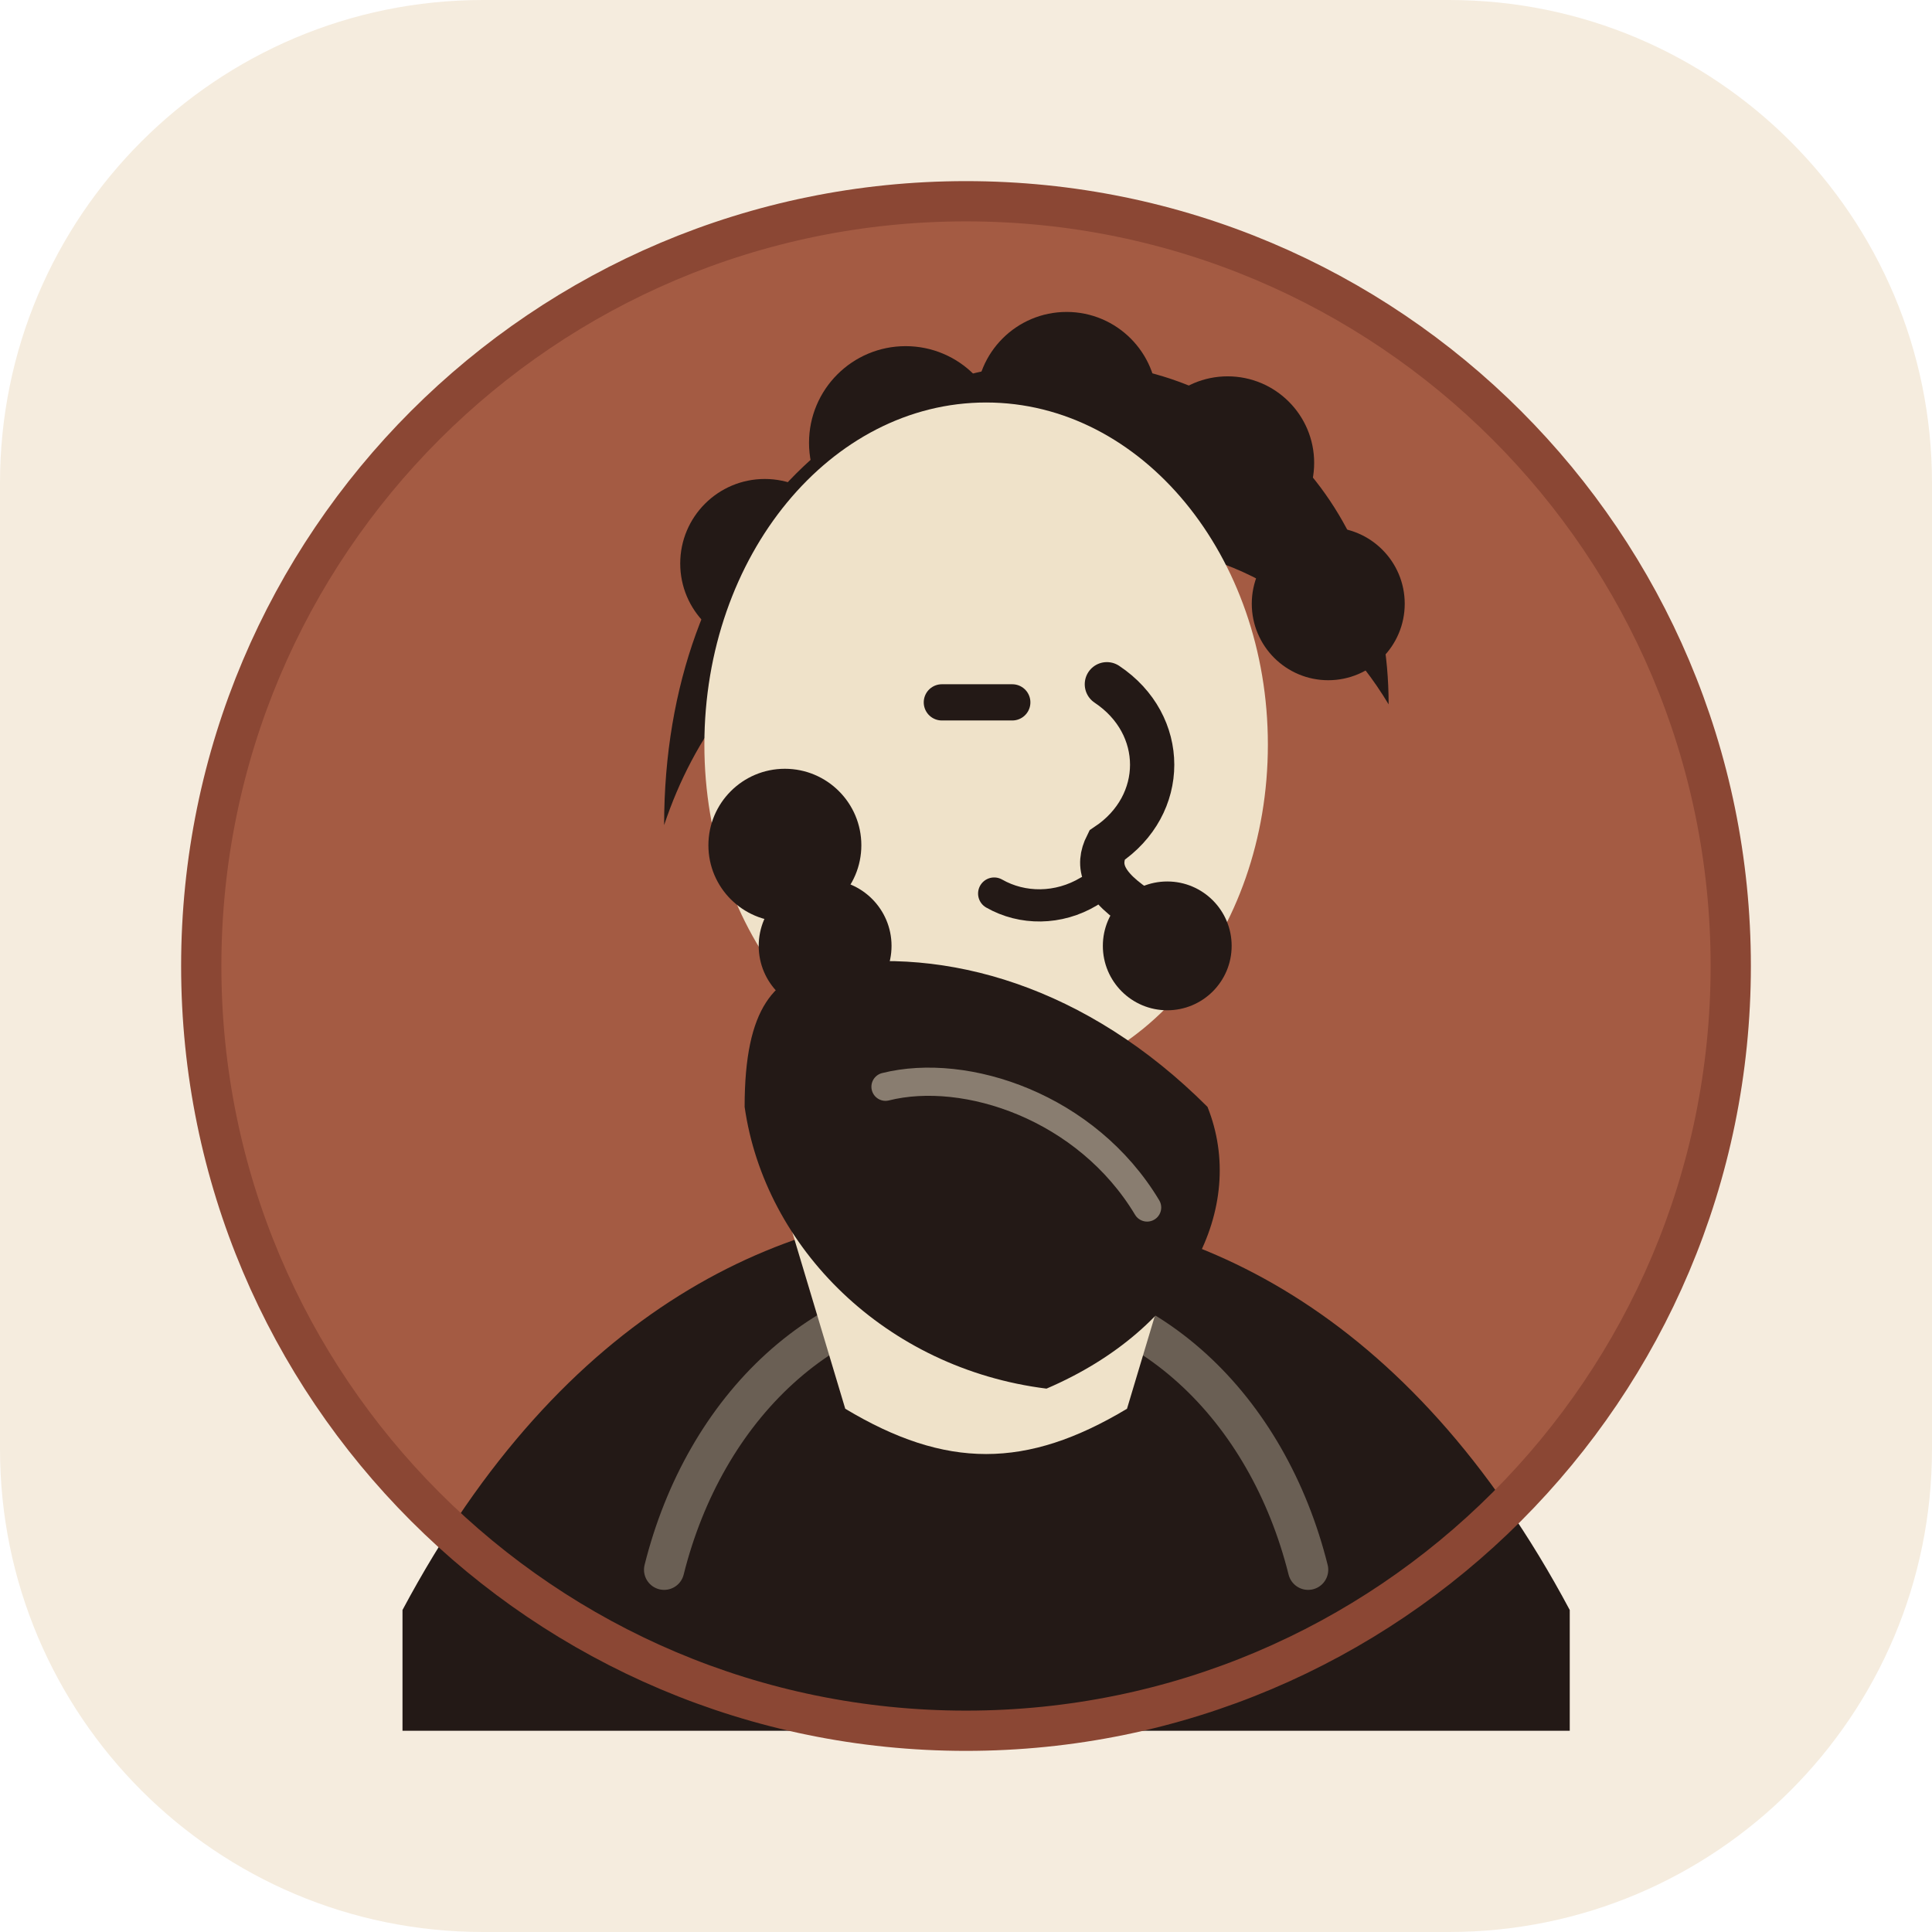
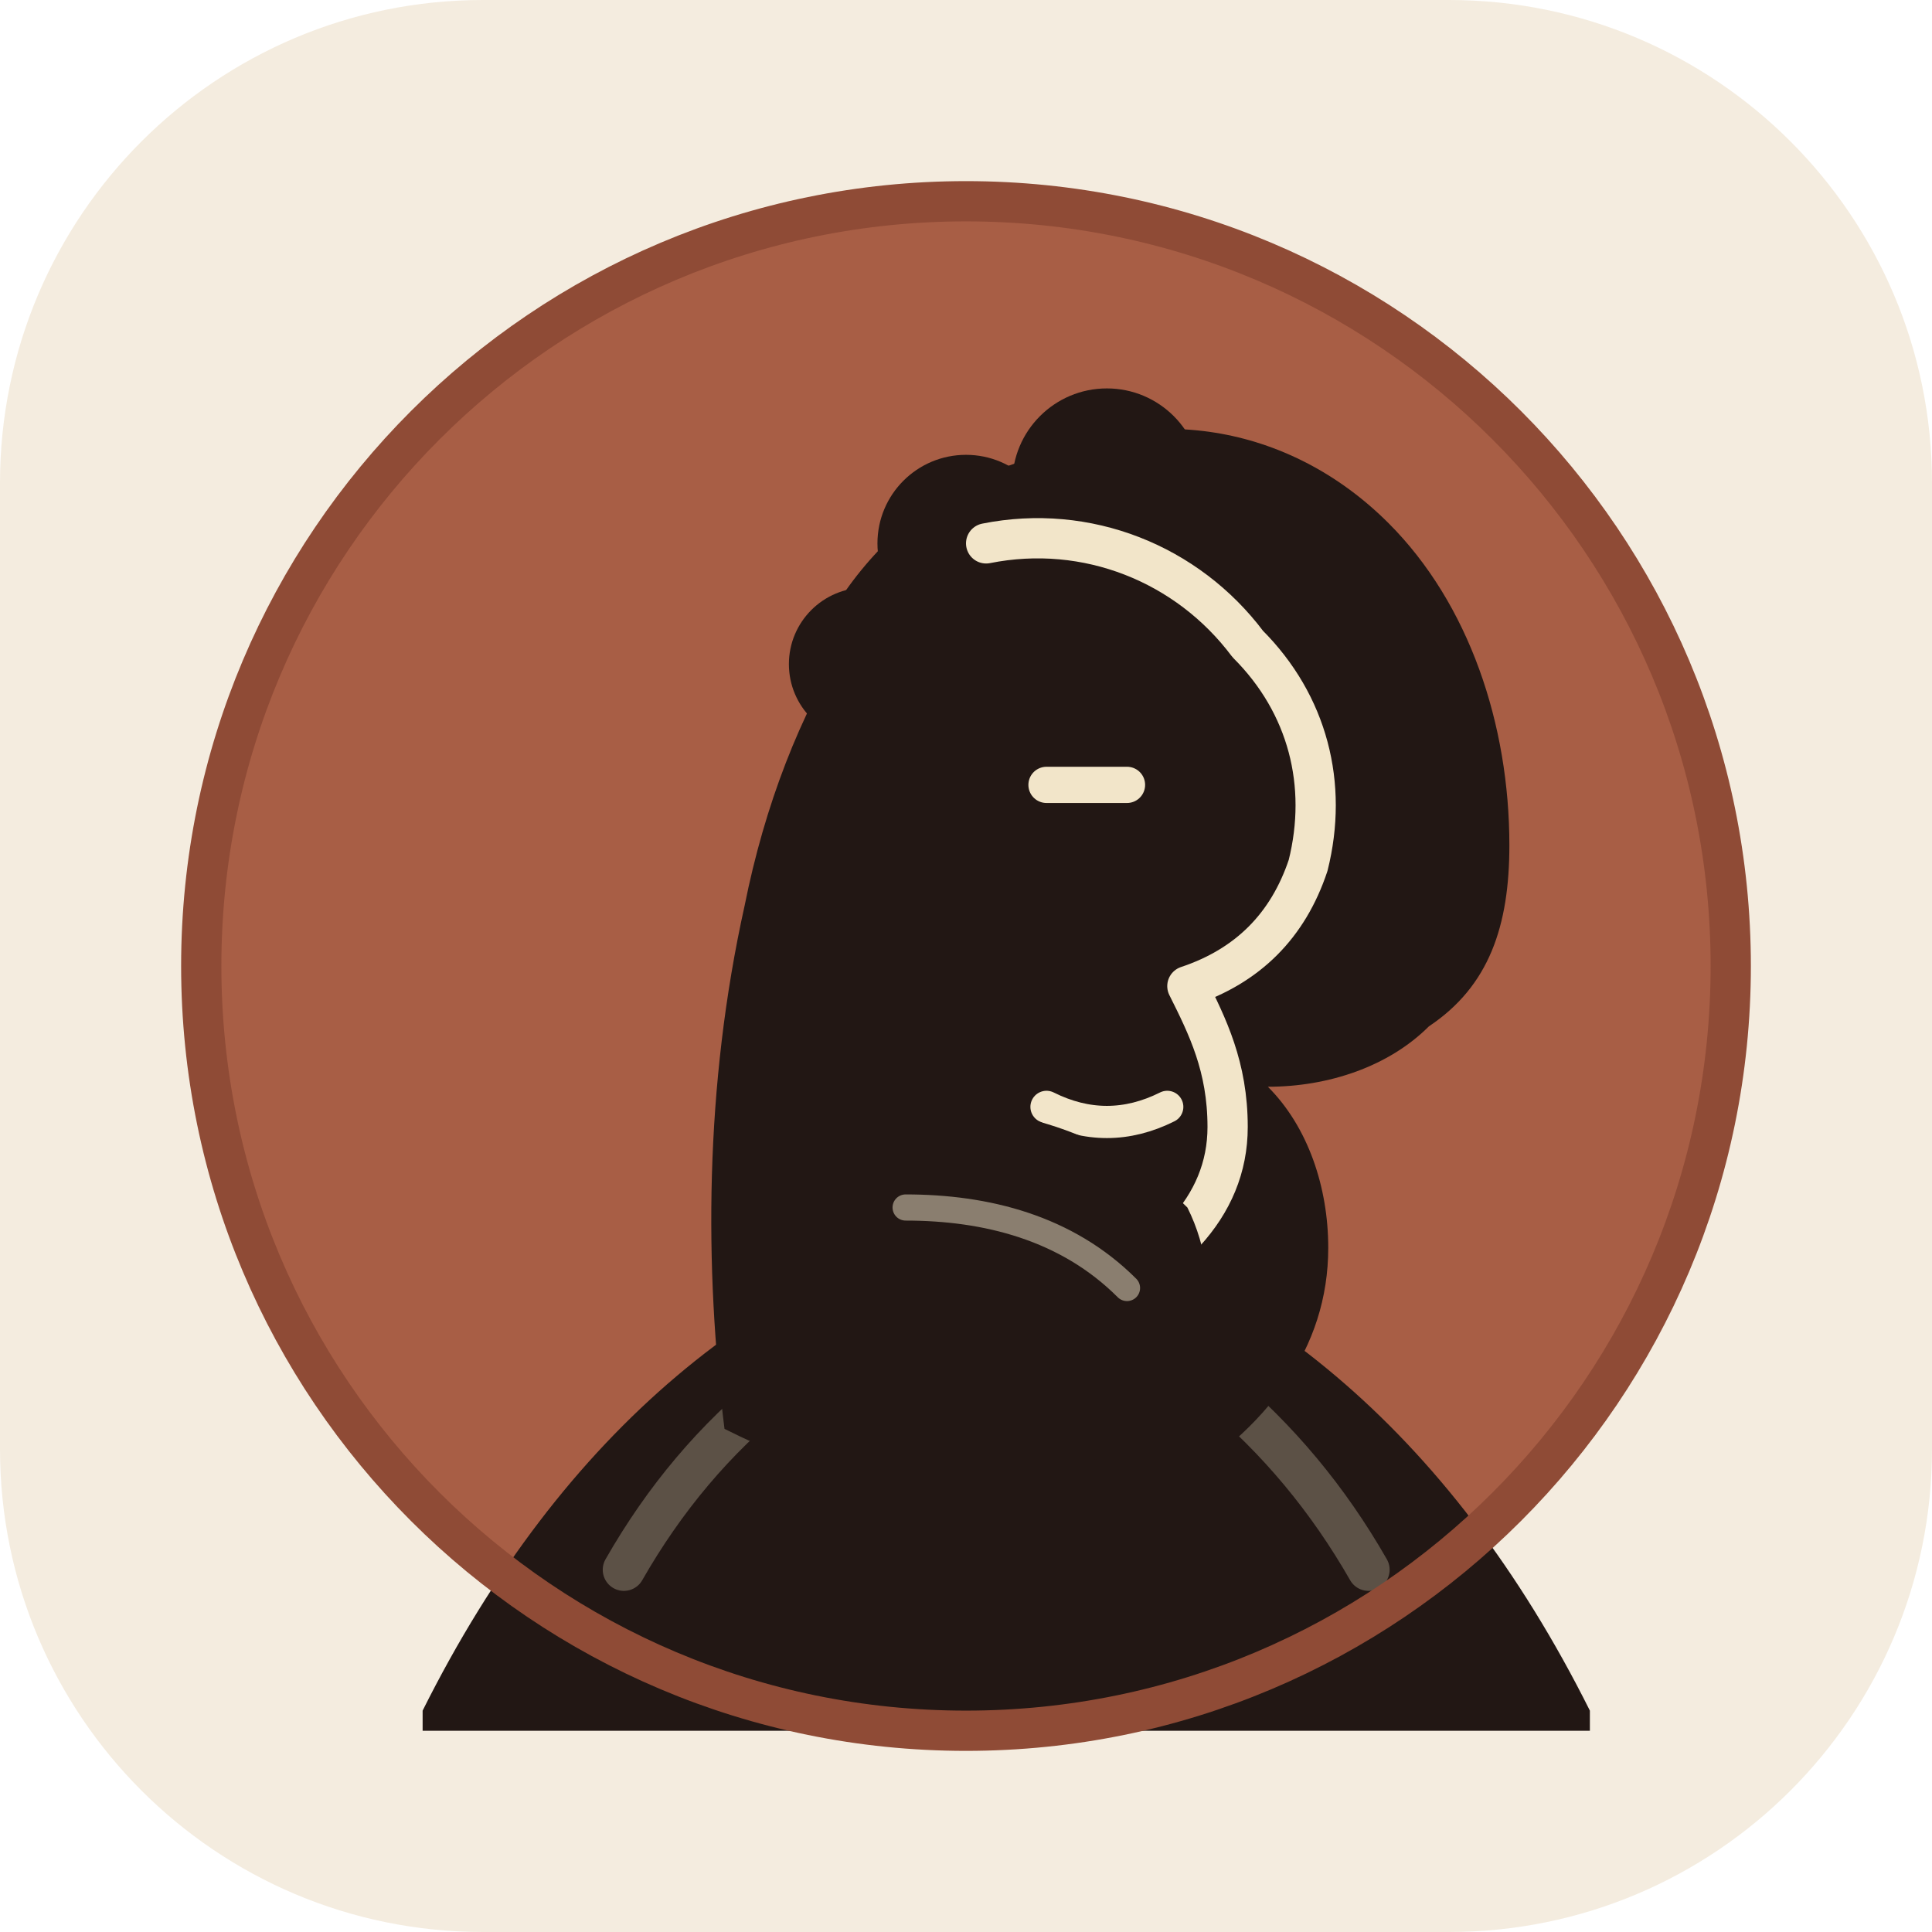
- <svg xmlns="http://www.w3.org/2000/svg" viewBox="0 0 96 96" role="img" aria-labelledby="title desc">
-   <rect width="96" height="96" rx="24" fill="#f5ecde" />
-   <circle cx="48" cy="48" r="38" fill="#a45b43" />
-   <path d="M 20 80 C 28 65 39 60 49 60 C 59 60 70 65 78 80 L 78 86 L 20 86 Z" fill="#231916" />
-   <path d="M 33 78 C 35 70 41 64 49 64 C 57 64 63 70 65 78" stroke="#efe2c9" stroke-width="2" stroke-linecap="round" opacity="0.35" fill="none" />
-   <path d="M 33 41 C 33 27 42 18 53 18 C 62 18 69 25 69 35 C 66 30 61 27 55 27 C 44 27 36 32 33 41 Z" fill="#231916" />
-   <circle cx="38" cy="28" r="4.2" fill="#231916" />
-   <circle cx="45" cy="22" r="4.8" fill="#231916" />
-   <circle cx="53" cy="20" r="4.5" fill="#231916" />
-   <circle cx="61" cy="23" r="4.3" fill="#231916" />
-   <circle cx="66" cy="30" r="3.8" fill="#231916" />
-   <path d="M 39 60 C 41 53 45 49 49 49 C 53 49 57 53 59 60 L 56 70 C 51 73 47 73 42 70 Z" fill="#efe2c9" />
-   <ellipse cx="49" cy="37" rx="14" ry="17" fill="#efe2c9" />
-   <path d="M 55 34 C 58 36 58 40 55 42 C 54.5 43 54.7 44 56.8 45.3" stroke="#231916" stroke-width="2.2" stroke-linecap="round" fill="none" />
-   <path d="M 46.8 34.9 L 50.3 34.9" stroke="#231916" stroke-width="1.8" stroke-linecap="round" />
-   <path d="M 49.4 44.4 C 50.8 45.2 52.6 45.2 54.1 44.3" stroke="#231916" stroke-width="1.6" stroke-linecap="round" fill="none" />
-   <circle cx="39" cy="42" r="3.8" fill="#231916" />
-   <circle cx="41" cy="47" r="3.3" fill="#231916" />
-   <circle cx="58" cy="47" r="3.2" fill="#231916" />
-   <path d="M 41 48 C 47 47 54 49 60 55 C 62 60 59 66 52 69 C 44 68 38 62 37 55 C 37 50 38.5 48.5 41 48 Z" fill="#231916" />
-   <path d="M 44 54 C 48 53 54 55 57 60" stroke="#efe2c9" stroke-width="1.4" stroke-linecap="round" fill="none" opacity="0.5" />
-   <circle cx="48" cy="48" r="38" stroke="#8b4734" stroke-width="2" fill="none" />
+ <svg xmlns="http://www.w3.org/2000/svg" viewBox="0 0 96 96" role="img" aria-labelledby="title desc" data-avatar-style="greek-profile-v2" data-character="aristophanes">
+   <rect width="96" height="96" rx="24" fill="#f4ecdf" />
+   <circle cx="48" cy="48" r="38" fill="#a85e45" />
+   <path d="M 21 85 C 28 71 38 63 50 60 C 62 63 72 71 79 85 L 79 86 L 21 86 Z" fill="#221714" />
+   <path d="M 31 78 C 35 71 41 66 50 63 C 58 66 64 71 68 78" stroke="#f2e5c9" stroke-width="2.1" stroke-linecap="round" opacity="0.28" fill="none" />
+   <path d="M 40 33 C 43 26 49 22 57 22 C 65 22 71 27 73 35 C 69 31 65 29 59 29 C 52 29 45 30 40 33 Z" fill="#221714" />
+   <circle cx="43" cy="33" r="3.8" fill="#221714" />
+   <circle cx="48" cy="27" r="4.4" fill="#221714" />
+   <circle cx="55" cy="24" r="4.7" fill="#221714" />
+   <circle cx="63" cy="27" r="4.2" fill="#221714" />
+   <circle cx="69" cy="33" r="3.8" fill="#221714" />
+   <path d="M 36 71 C 35 63 35 54 37 45 C 39 35 44 27 51 23 C 57 20 64 21 69 26 C 73 30 75 36 75 42 C 75 46 74 49 71 51 C 69 53 66 54 63 54 C 65 56 66 59 66 62 C 66 67 63 71 58 74 C 52 76 44 75 36 71 Z" fill="#221714" />
+   <path d="M 49 27 C 54 26 59 28 62 32 C 65 35 66 39 65 43 C 64 46 62 48 59 49 C 60 51 61 53 61 56 C 61 60 58 63 53 65 C 49 66 45 66 42 63" stroke="#f2e5c9" stroke-width="2" stroke-linecap="round" stroke-linejoin="round" fill="none" />
+   <path d="M 52 39 L 56 39" stroke="#f2e5c9" stroke-width="1.8" stroke-linecap="round" fill="none" />
+   <path d="M 52 55 C 54 56 56 56 58 55" stroke="#f2e5c9" stroke-width="1.6" stroke-linecap="round" fill="none" />
+   <path d="M 45 67 C 47 69 50 70 53 70" stroke="#f2e5c9" stroke-width="1.4" stroke-linecap="round" opacity="0.75" fill="none" />
+   <path d="M 46 55 C 50 55 55 56 59 60 C 61 64 60 69 56 72 C 51 74 45 73 40 69 C 38 65 38 61 40 57 C 42 56 44 55 46 55 Z" fill="#221714" />
+   <path d="M 45 60 C 49 60 53 61 56 64" stroke="#f2e5c9" stroke-width="1.3" stroke-linecap="round" opacity="0.5" fill="none" />
+   <circle cx="48" cy="48" r="38" fill="none" stroke="#8f4b36" stroke-width="2" />
</svg>
